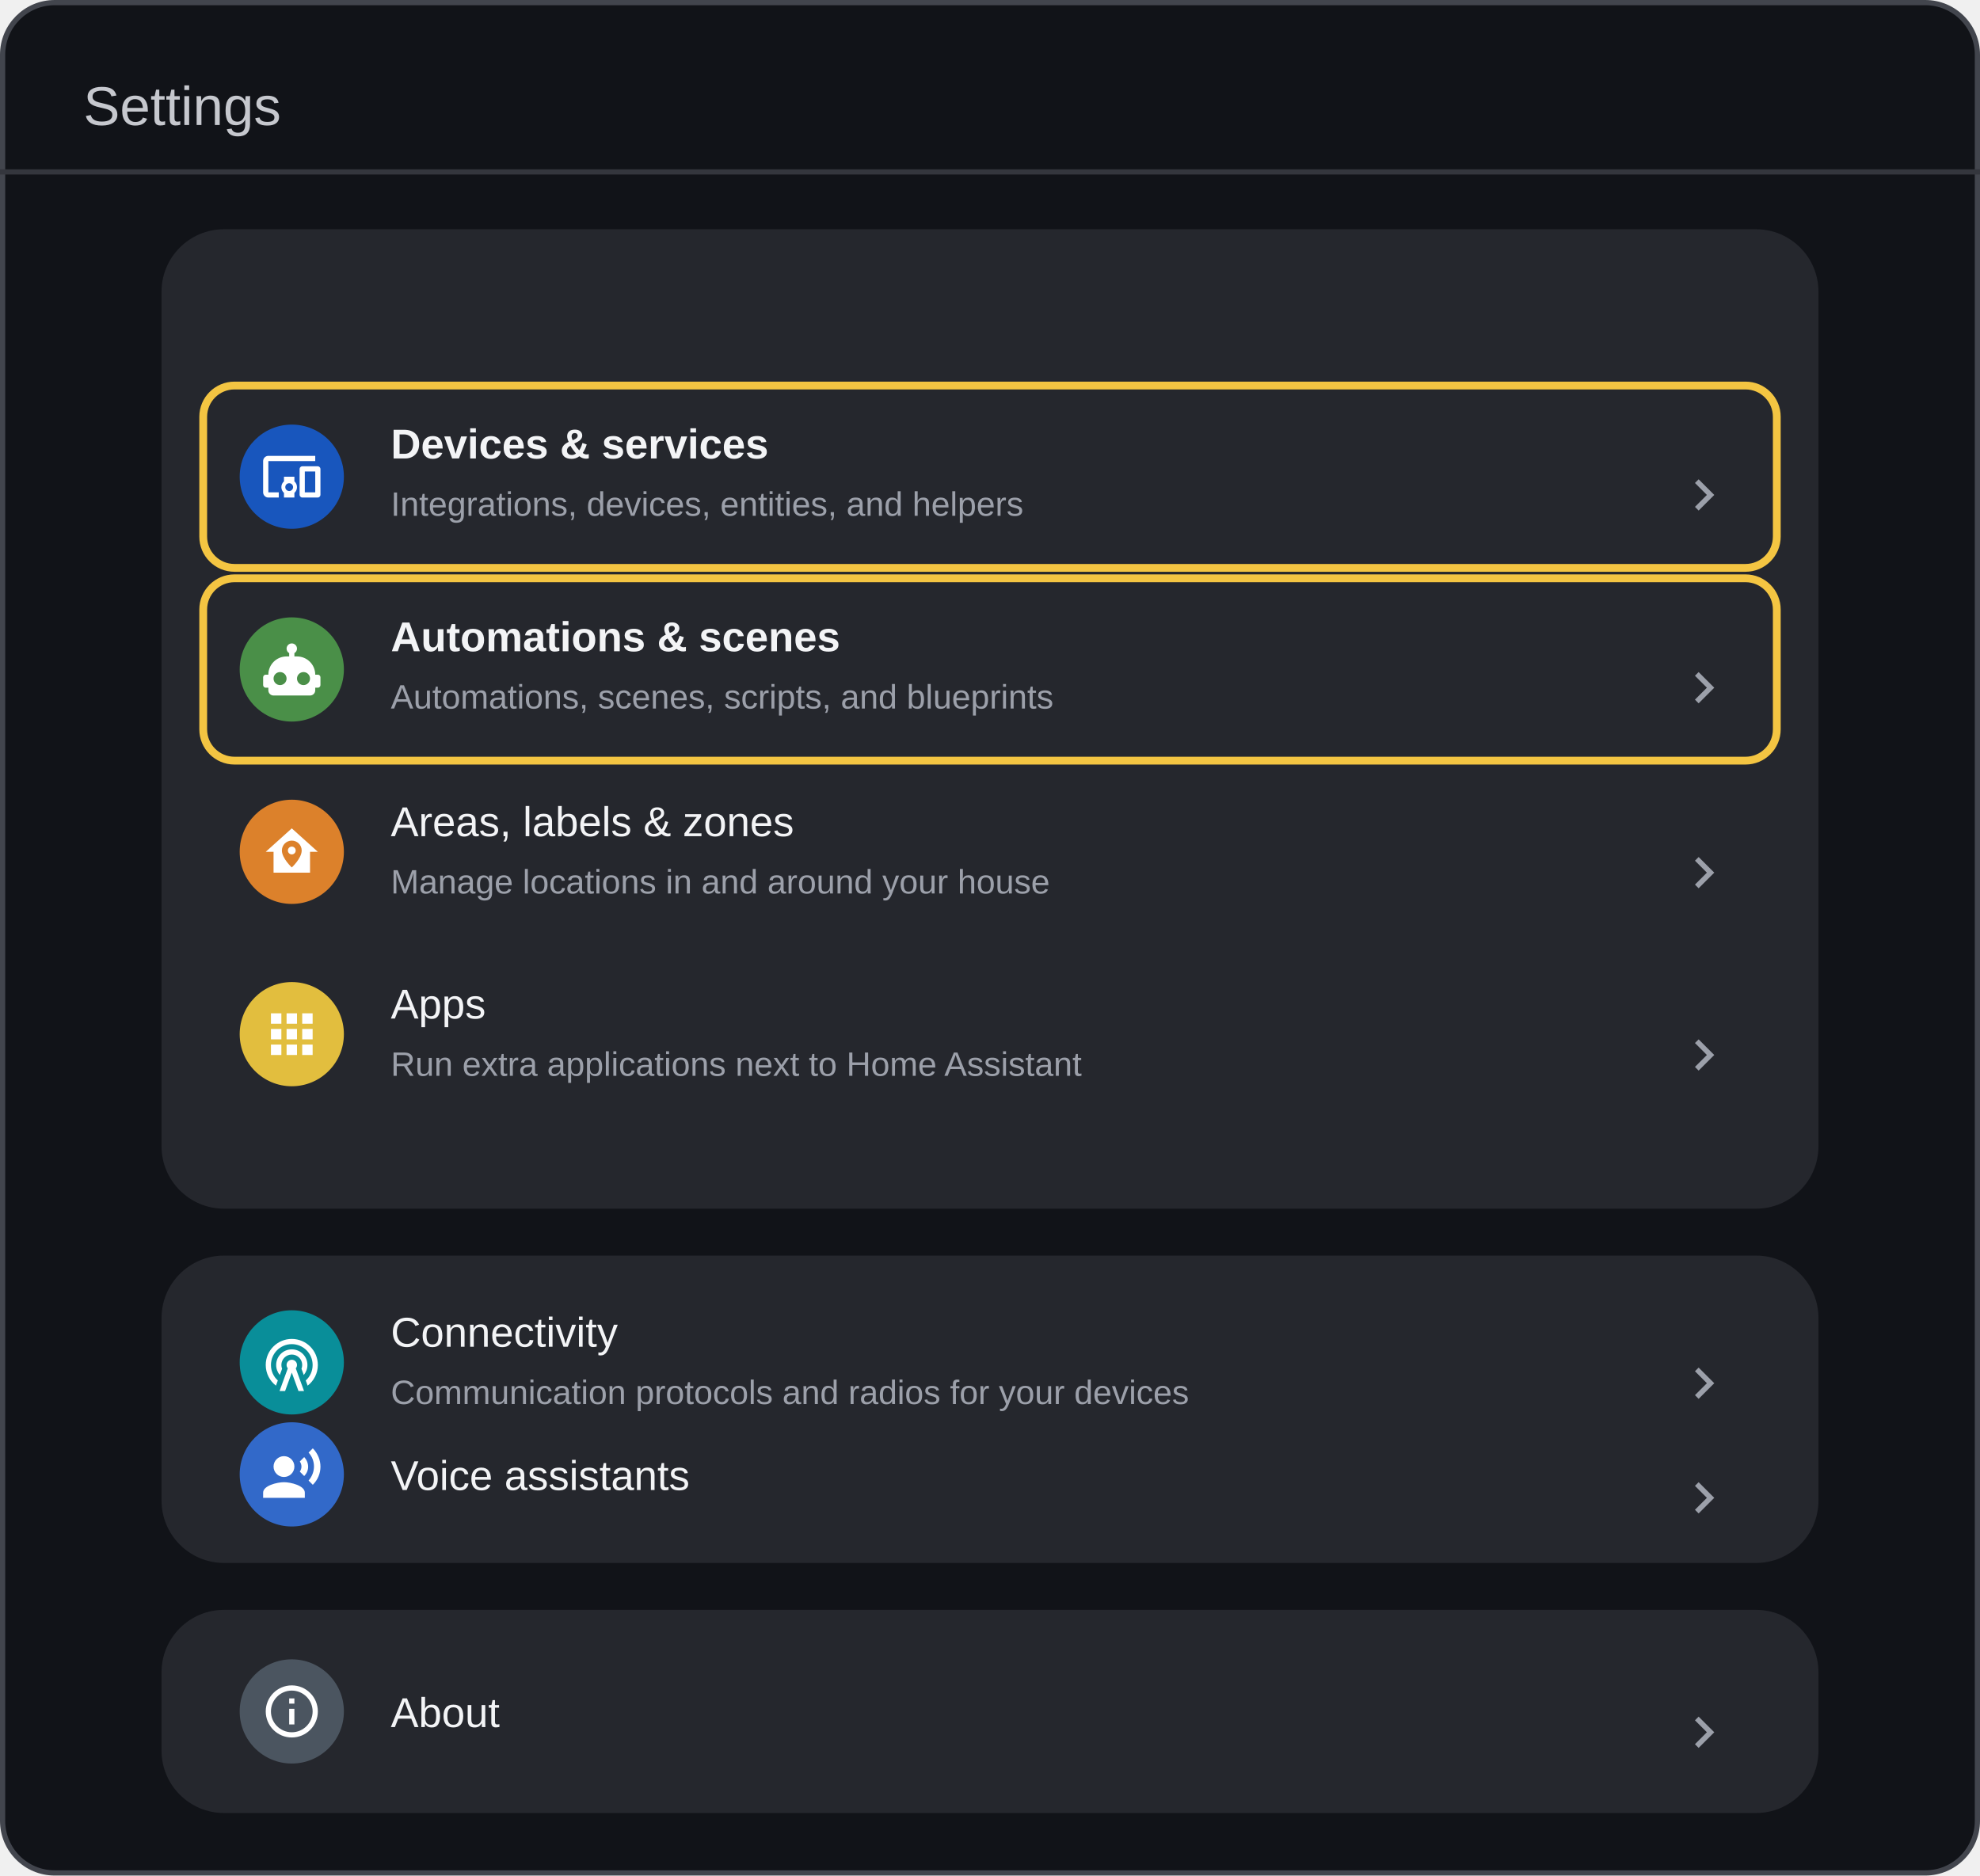
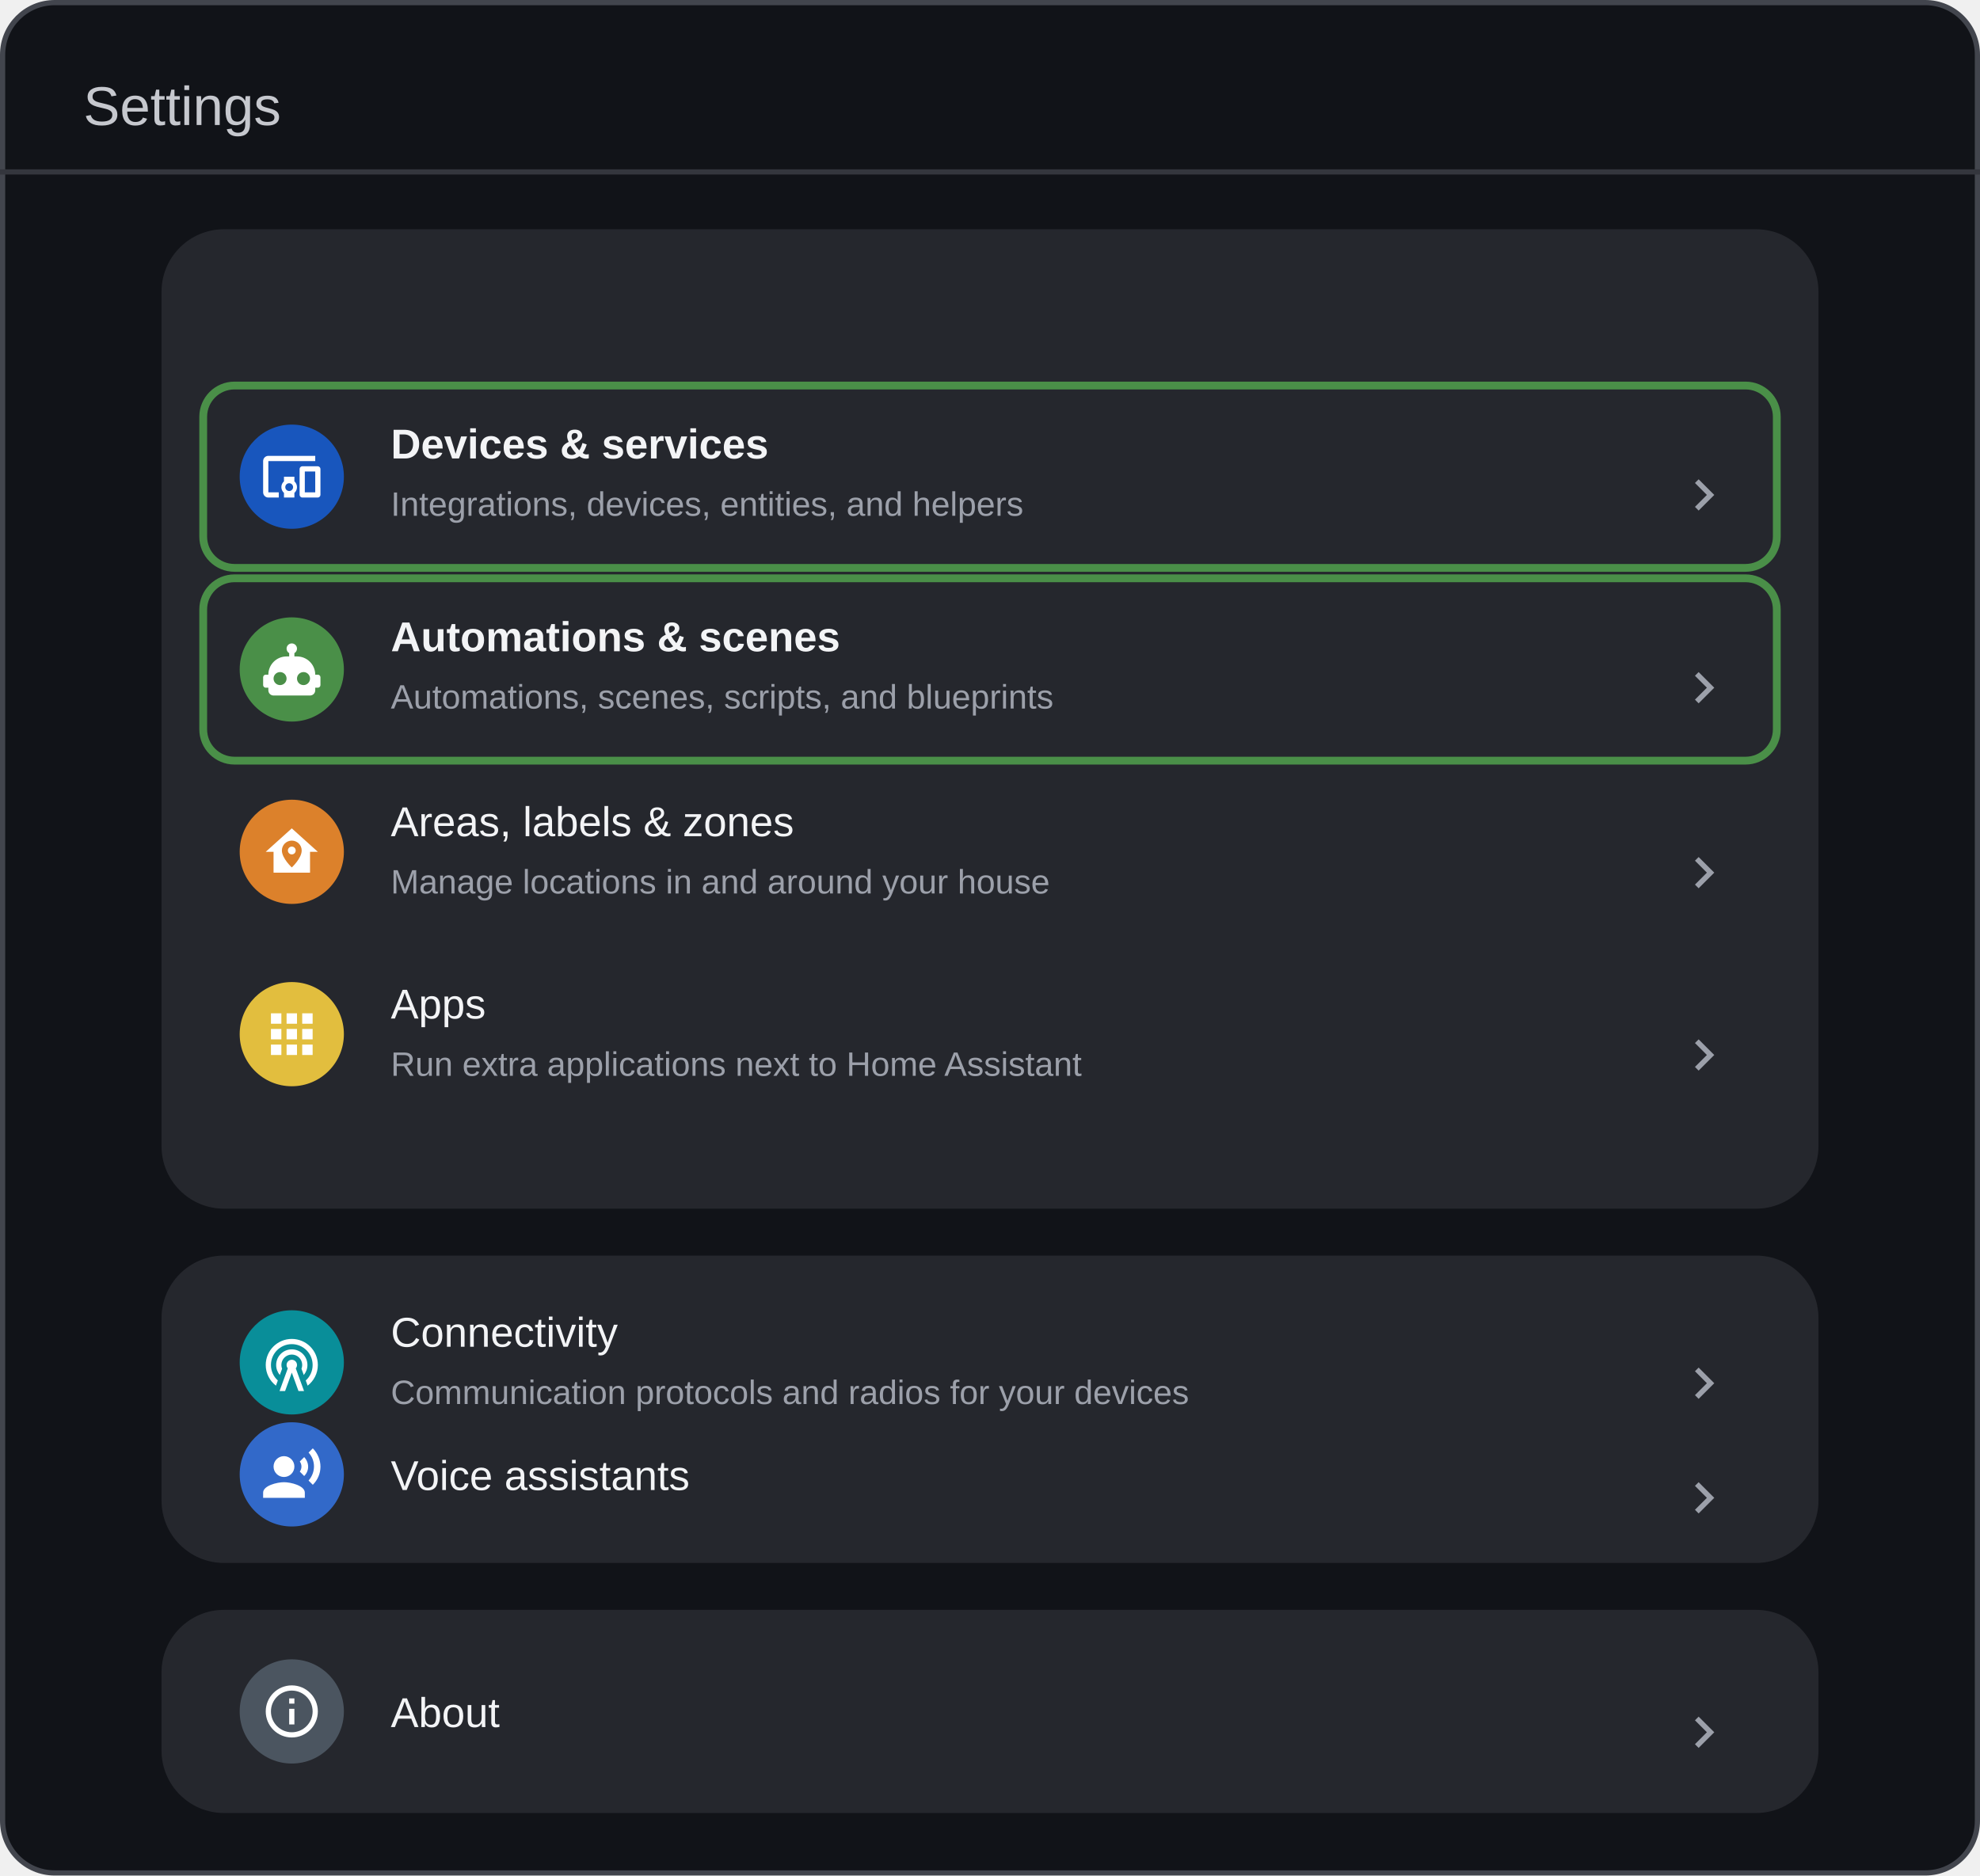
<svg xmlns="http://www.w3.org/2000/svg" width="760" height="720" viewBox="0 0 760 720" role="img" aria-labelledby="title description" version="1.1" id="svg16">
  <defs id="defs16" />
  <rect x="1" y="1" width="758" height="718" rx="20" fill="#111318" stroke="#42454d" stroke-width="2" id="rect1" />
  <text x="32" y="48" fill="#c6c8ce" font-family="Arial, sans-serif" font-size="21" id="text1">Settings</text>
  <line x1="0" y1="66" x2="760" y2="66" stroke="#34363d" stroke-width="2" id="line1" />
  <rect x="62" y="88" width="636" height="376" rx="24" fill="#25272d" id="rect2" />
-   <rect x="78" y="148" width="604" height="70" rx="12" fill="none" stroke="#f4c542" stroke-width="3" id="rect3" />
+   <rect x="78" y="148" width="604" height="70" rx="12" fill="none" stroke="#4a8f48" stroke-width="3" id="rect3" />
  <circle cx="112" cy="183" r="20" fill="#1856bd" id="circle3" />
  <path d="M3 6H21V4H3C1.9 4 1 4.9 1 6V18C1 19.1 1.9 20 3 20H7V18H3V6M13 12H9V13.78C8.39 14.33 8 15.11 8 16C8 16.89 8.39 17.67 9 18.22V20H13V18.22C13.61 17.67 14 16.88 14 16S13.61 14.33 13 13.78V12M11 17.5C10.17 17.5 9.5 16.83 9.5 16S10.17 14.5 11 14.5 12.5 15.17 12.5 16 11.83 17.5 11 17.5M22 8H16C15.5 8 15 8.5 15 9V19C15 19.5 15.5 20 16 20H22C22.5 20 23 19.5 23 19V9C23 8.5 22.5 8 22 8M21 18H17V10H21V18Z" transform="translate(100 171) scale(1)" fill="#ffffff" id="path3" />
  <text x="150" y="176" fill="#f3f4f6" font-family="Arial, sans-serif" font-size="16" font-weight="700" id="text3">Devices &amp; services</text>
  <text x="150" y="198" fill="#9ca0aa" font-family="Arial, sans-serif" font-size="13" id="text4">Integrations, devices, entities, and helpers</text>
  <path d="M8.59,16.58L13.17,12L8.59,7.41L10,6L16,12L10,18L8.59,16.58Z" transform="translate(642 178)" fill="#9ca0aa" id="path4" />
-   <rect x="78" y="222" width="604" height="70" rx="12" fill="none" stroke="#f4c542" stroke-width="3" id="rect4" />
+   <rect x="78" y="222" width="604" height="70" rx="12" fill="none" stroke="#4a8f48" stroke-width="3" id="rect4" />
  <circle cx="112" cy="257" r="20" fill="#4a8f48" id="circle4" />
  <path d="M12,2A2,2 0 0,1 14,4C14,4.74 13.6,5.39 13,5.73V7H14A7,7 0 0,1 21,14H22A1,1 0 0,1 23,15V18A1,1 0 0,1 22,19H21V20A2,2 0 0,1 19,22H5A2,2 0 0,1 3,20V19H2A1,1 0 0,1 1,18V15A1,1 0 0,1 2,14H3A7,7 0 0,1 10,7H11V5.73C10.4,5.39 10,4.74 10,4A2,2 0 0,1 12,2M7.5,13A2.5,2.5 0 0,0 5,15.5A2.5,2.5 0 0,0 7.5,18A2.5,2.5 0 0,0 10,15.5A2.5,2.5 0 0,0 7.5,13M16.5,13A2.5,2.5 0 0,0 14,15.5A2.5,2.5 0 0,0 16.5,18A2.5,2.5 0 0,0 19,15.5A2.5,2.5 0 0,0 16.5,13Z" transform="translate(100 245) scale(1)" fill="#ffffff" id="path5" />
  <text x="150" y="250" fill="#f3f4f6" font-family="Arial, sans-serif" font-size="16" font-weight="700" id="text5">Automations &amp; scenes</text>
  <text x="150" y="272" fill="#9ca0aa" font-family="Arial, sans-serif" font-size="13" id="text6">Automations, scenes, scripts, and blueprints</text>
  <path d="M8.59,16.58L13.17,12L8.59,7.41L10,6L16,12L10,18L8.59,16.58Z" transform="translate(642 252)" fill="#9ca0aa" id="path6" />
  <circle cx="112" cy="327" r="20" fill="#dc812b" id="circle6" />
  <path d="M12,3L2,12H5V20H19V12H22L12,3M12,7.7C14.1,7.7 15.8,9.4 15.8,11.5C15.8,14.5 12,18 12,18C12,18 8.2,14.5 8.2,11.5C8.2,9.4 9.9,7.7 12,7.7M12,10A1.5,1.5 0 0,0 10.5,11.5A1.5,1.5 0 0,0 12,13A1.5,1.5 0 0,0 13.5,11.5A1.5,1.5 0 0,0 12,10Z" transform="translate(100 315) scale(1)" fill="#ffffff" id="path7" />
  <text x="150" y="321" fill="#f3f4f6" font-family="Arial, sans-serif" font-size="16" id="text7">Areas, labels &amp; zones</text>
  <text x="150" y="343" fill="#9ca0aa" font-family="Arial, sans-serif" font-size="13" id="text8">Manage locations in and around your house</text>
  <path d="M8.59,16.58L13.17,12L8.59,7.41L10,6L16,12L10,18L8.59,16.58Z" transform="translate(642 323)" fill="#9ca0aa" id="path8" />
  <circle cx="112" cy="397" r="20" fill="#e2be3e" id="circle8" />
  <path d="M16,20H20V16H16M16,14H20V10H16M10,8H14V4H10M16,8H20V4H16M10,14H14V10H10M4,14H8V10H4M4,20H8V16H4M10,20H14V16H10M4,8H8V4H4V8Z" transform="translate(100 385) scale(1)" fill="#ffffff" id="path9" />
  <text x="150" y="391" fill="#f3f4f6" font-family="Arial, sans-serif" font-size="16" id="text9">Apps</text>
  <text x="150" y="413" fill="#9ca0aa" font-family="Arial, sans-serif" font-size="13" id="text10">Run extra applications next to Home Assistant</text>
  <path d="M8.59,16.58L13.17,12L8.59,7.41L10,6L16,12L10,18L8.59,16.58Z" transform="translate(642 393)" fill="#9ca0aa" id="path10" />
  <rect x="62" y="482" width="636" height="118" rx="24" fill="#25272d" id="rect10" />
  <circle cx="112" cy="523" r="20" fill="#098e99" id="circle10" />
  <path d="m 112,522 a 2,2 0 0 1 2,2 c 0,0.5 -0.18,0.94 -0.47,1.29 l 3.17,8.71 h -2.13 L 112,526.93 109.43,534 h -2.13 l 3.17,-8.71 C 110.18,524.94 110,524.5 110,524 a 2,2 0 0 1 2,-2 m 0,-2 a 4,4 0 0 0 -4,4 c 0,0.5 0.1,1 0.28,1.46 l -0.88,2.4 C 106.53,526.81 106,525.47 106,524 a 6,6 0 0 1 6,-6 6,6 0 0 1 6,6 c 0,1.47 -0.53,2.81 -1.4,3.86 l -0.88,-2.4 C 115.9,525 116,524.5 116,524 a 4,4 0 0 0 -4,-4 m 0,-4 a 8,8 0 0 0 -8,8 c 0,2.36 1,4.5 2.64,5.94 l -0.72,2 C 103.54,530.11 102,527.23 102,524 a 10,10 0 0 1 10,-10 10,10 0 0 1 10,10 c 0,3.23 -1.54,6.11 -3.92,7.94 l -0.72,-2 C 119,528.5 120,526.36 120,524 a 8,8 0 0 0 -8,-8 z" fill="#ffffff" id="path11" />
  <text x="150" y="517" fill="#f3f4f6" font-family="Arial, sans-serif" font-size="16" id="text11">Connectivity</text>
  <text x="150" y="539" fill="#9ca0aa" font-family="Arial, sans-serif" font-size="13" id="text12">Communication protocols and radios for your devices</text>
  <path d="M8.59,16.58L13.17,12L8.59,7.41L10,6L16,12L10,18L8.59,16.58Z" transform="translate(642 519)" fill="#9ca0aa" id="path12" />
  <circle cx="112" cy="566" r="20" fill="#3269c9" id="circle12" />
  <path d="M9,5A4,4 0 0,1 13,9A4,4 0 0,1 9,13A4,4 0 0,1 5,9A4,4 0 0,1 9,5M9,15C11.67,15 17,16.34 17,19V21H1V19C1,16.34 6.33,15 9,15M16.76,5.36C18.78,7.56 18.78,10.61 16.76,12.63L15.08,10.94C15.92,9.76 15.92,8.23 15.08,7.05L16.76,5.36M20.07,2C24,6.05 23.97,12.11 20.07,16L18.44,14.37C21.21,11.19 21.21,6.65 18.44,3.63L20.07,2Z" transform="translate(100 554) scale(1)" fill="#ffffff" id="path13" />
  <text x="150" y="572" fill="#f3f4f6" font-family="Arial, sans-serif" font-size="16" id="text13">Voice assistants</text>
  <path d="M8.59,16.58L13.17,12L8.59,7.41L10,6L16,12L10,18L8.59,16.58Z" transform="translate(642 563)" fill="#9ca0aa" id="path14" />
  <rect x="62" y="618" width="636" height="78" rx="24" fill="#25272d" id="rect14" />
  <circle cx="112" cy="657" r="20" fill="#4b5560" id="circle14" />
  <path d="M11,9H13V7H11M12,20C7.59,20 4,16.41 4,12C4,7.59 7.59,4 12,4C16.41,4 20,7.59 20,12C20,16.41 16.41,20 12,20M12,2A10,10 0 0,0 2,12A10,10 0 0,0 12,22A10,10 0 0,0 22,12A10,10 0 0,0 12,2M11,17H13V11H11V17Z" transform="translate(100 645) scale(1)" fill="#ffffff" id="path15" />
  <text x="150" y="663" fill="#f3f4f6" font-family="Arial, sans-serif" font-size="16" id="text15">About</text>
  <path d="M8.59,16.58L13.17,12L8.59,7.41L10,6L16,12L10,18L8.59,16.58Z" transform="translate(642 653)" fill="#9ca0aa" id="path16" />
</svg>
